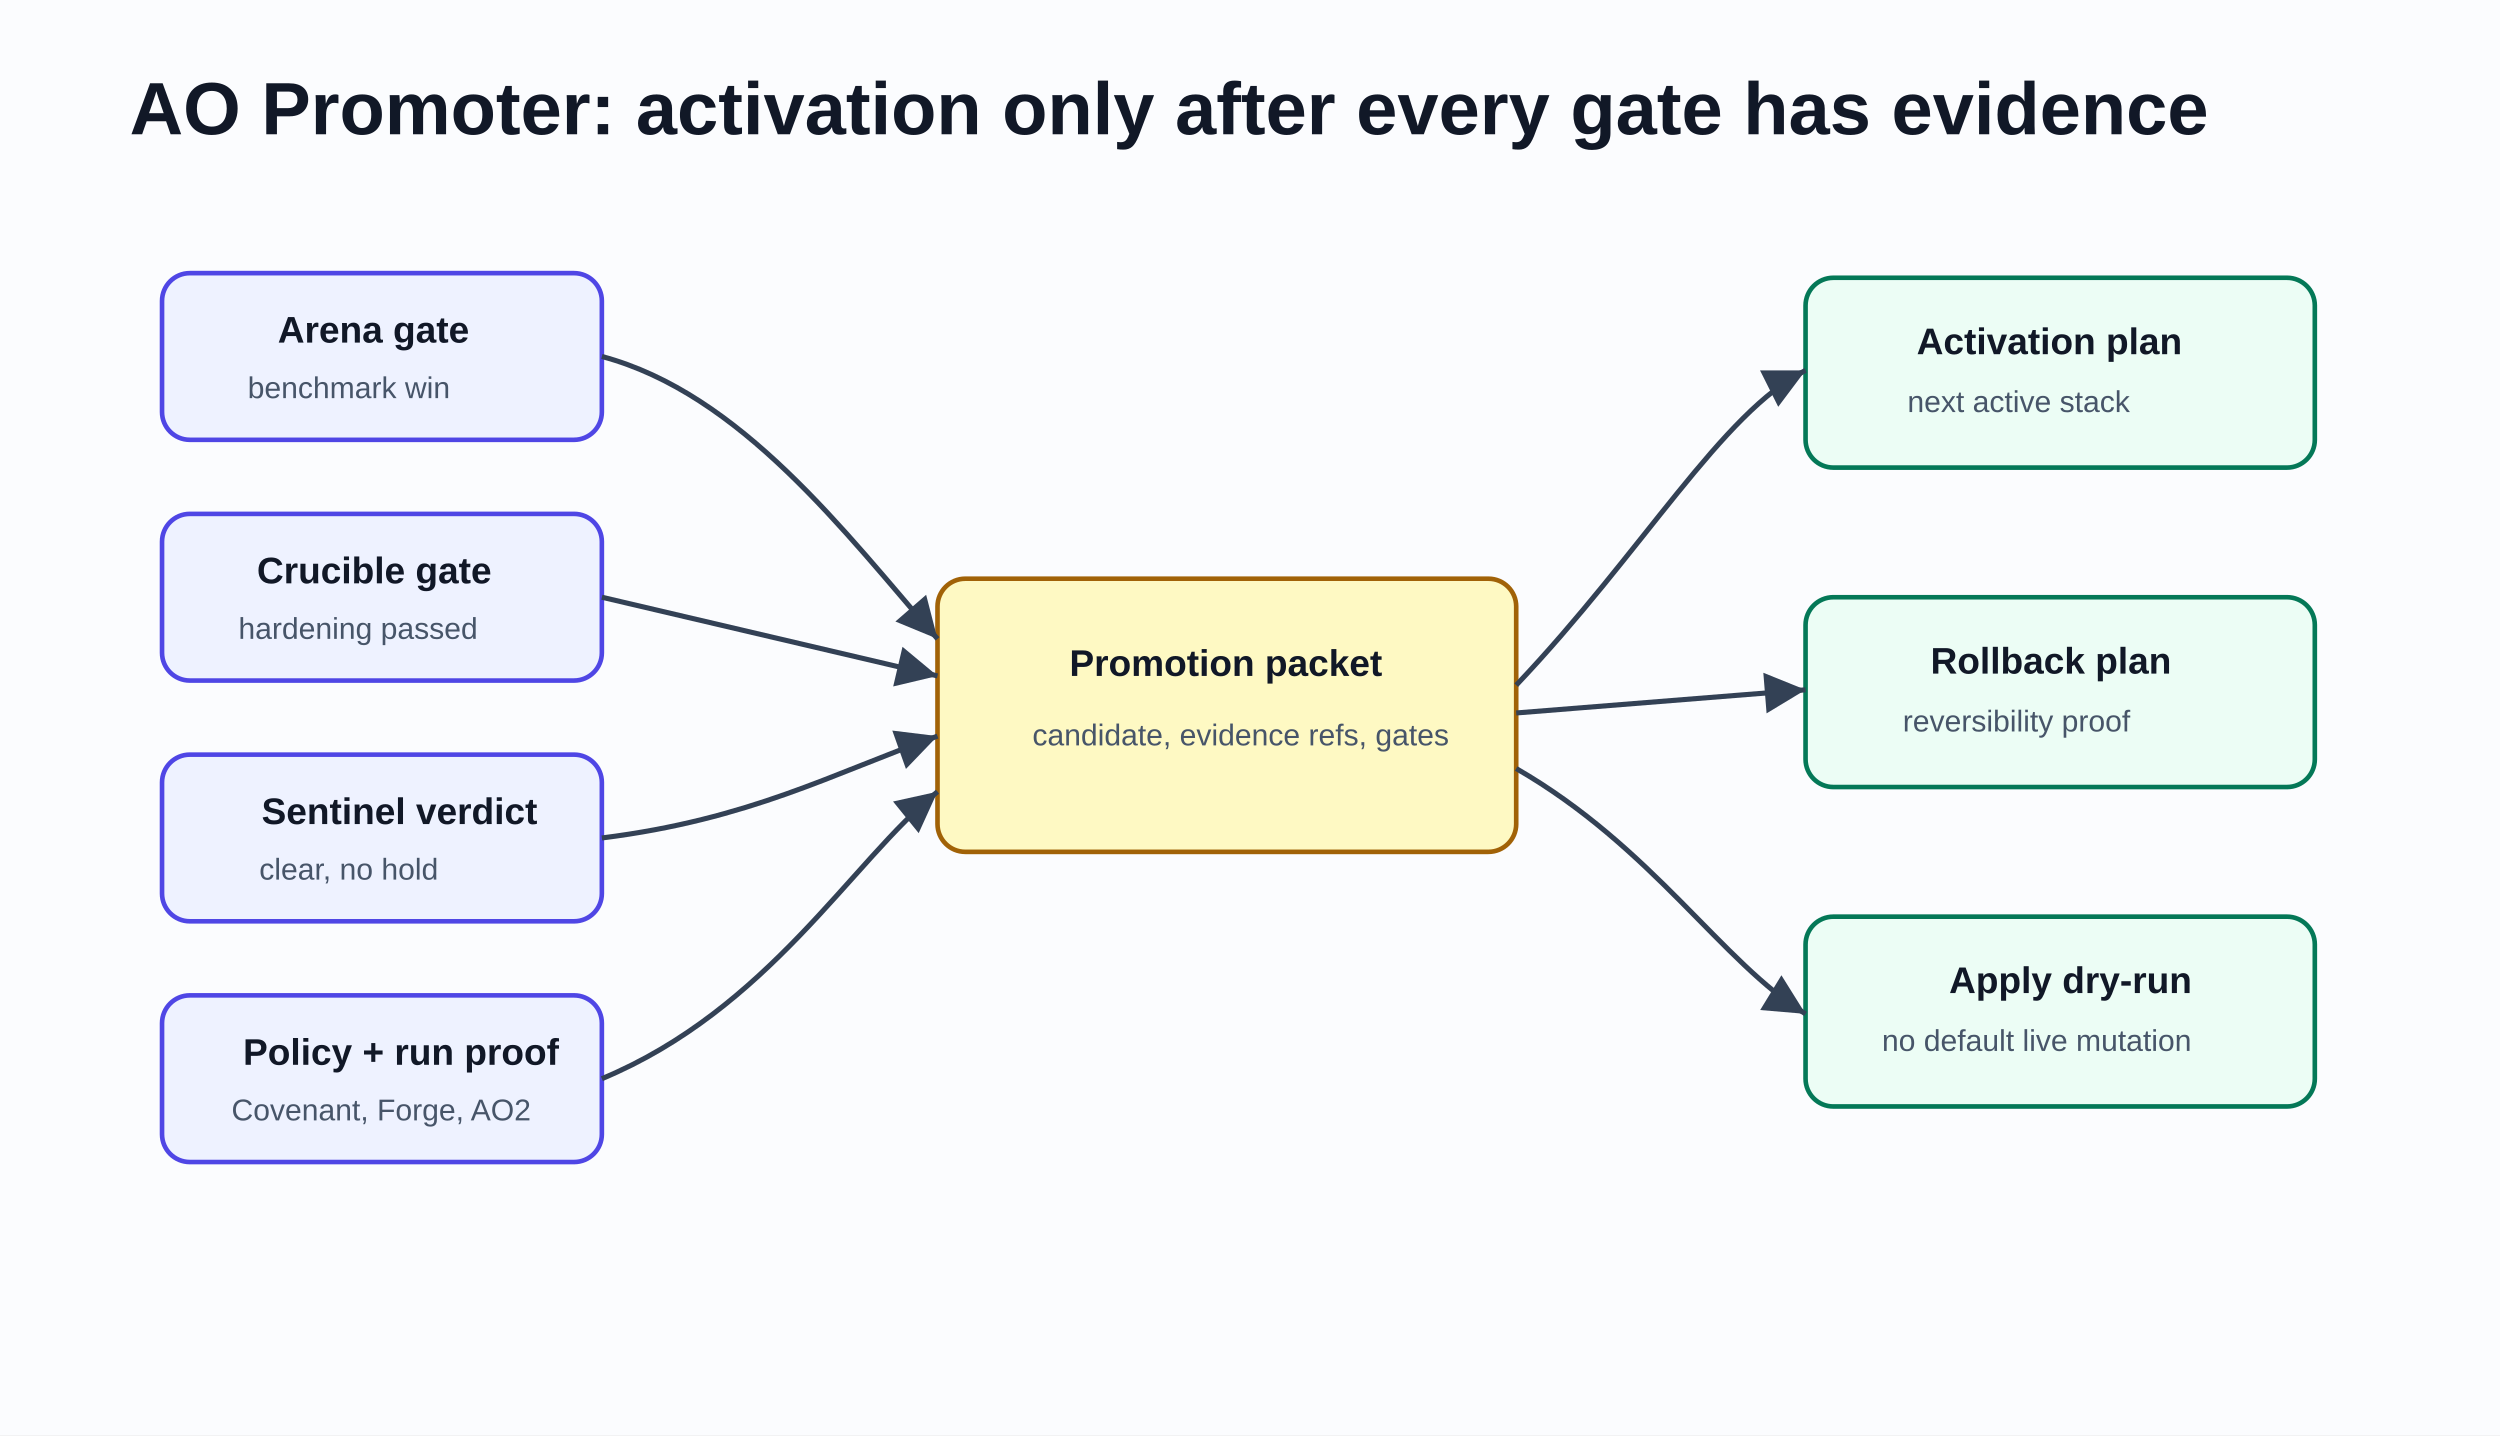
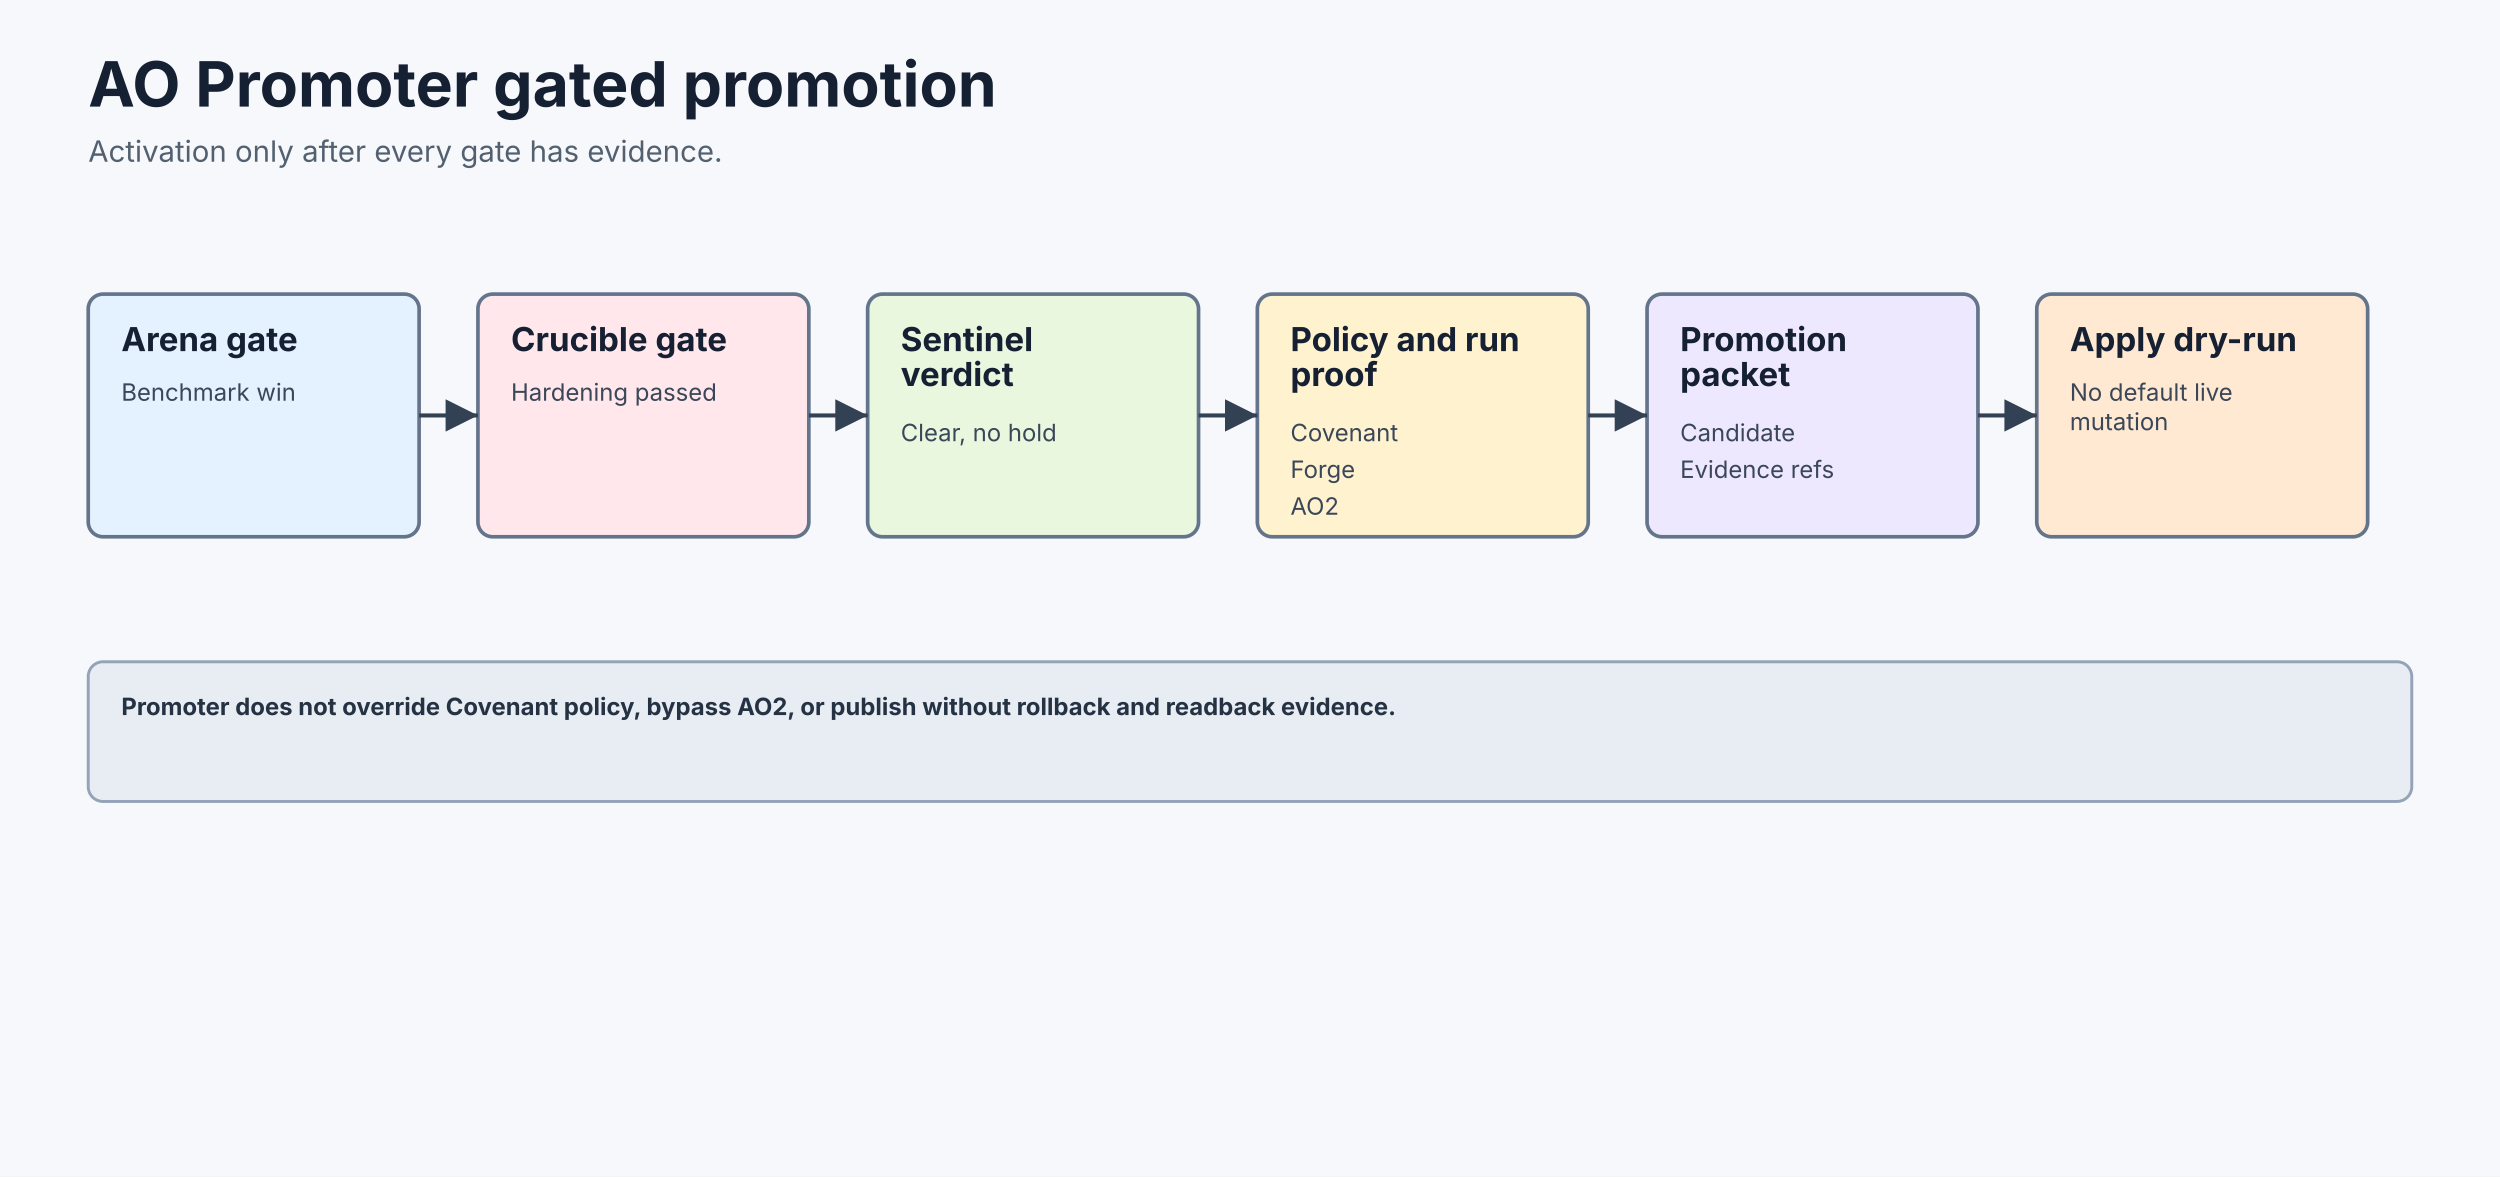
- <svg xmlns="http://www.w3.org/2000/svg" width="1080" height="620" viewBox="0 0 1080 620" role="img" aria-labelledby="title desc">
+ <svg xmlns="http://www.w3.org/2000/svg" width="1360" height="640" viewBox="0 0 1360 640" role="img" aria-labelledby="title desc">
  <defs>
    <marker id="arrow" markerWidth="12" markerHeight="12" refX="10" refY="6" orient="auto">
      <path d="M2,2 L10,6 L2,10 Z" fill="#334155" />
    </marker>
    <style>
-       .bg { fill: #fbfcfe; }
-       .title { font: 700 32px Arial, sans-serif; fill: #111827; }
-       .input { fill: #eef2ff; stroke: #4f46e5; stroke-width: 2; rx: 12; }
-       .gate { fill: #fef9c3; stroke: #a16207; stroke-width: 2; rx: 12; }
-       .out { fill: #ecfdf5; stroke: #047857; stroke-width: 2; rx: 12; }
-       .text { font: 700 16px Arial, sans-serif; fill: #111827; }
-       .small { font: 400 13px Arial, sans-serif; fill: #475569; }
+       .bg { fill: #f6f8fb; }
+       .title { font: 700 34px Inter, Arial, sans-serif; fill: #162033; }
+       .subtitle { font: 400 16px Inter, Arial, sans-serif; fill: #526070; }
+       .band { rx: 8; }
+       .bandText { font: 700 14px Inter, Arial, sans-serif; fill: #ffffff; letter-spacing: 0; }
+       .card { stroke-width: 2; rx: 8; }
+       .note { stroke-width: 1.6; rx: 8; }
+       .cardTitle { font: 700 18px Inter, Arial, sans-serif; fill: #162033; }
+       .body { font: 500 15px Inter, Arial, sans-serif; fill: #162033; }
+       .small { font: 400 13px Inter, Arial, sans-serif; fill: #3a4758; }
+       .smallStrong { font: 700 13px Inter, Arial, sans-serif; fill: #253244; }
+       .label { font: 700 11px Inter, Arial, sans-serif; fill: #263447; }
+       .chip { fill: #ffffff; stroke: #cbd5e1; stroke-width: 1; rx: 7; }
      .arrow { stroke: #334155; stroke-width: 2.2; fill: none; marker-end: url(#arrow); }
+       .dash { stroke: #64748b; stroke-width: 2; stroke-dasharray: 7 7; fill: none; marker-end: url(#arrow); }
+       .soft { stroke: #94a3b8; stroke-width: 1.7; fill: none; marker-end: url(#arrow); }
+       .cell { stroke: #cbd5e1; stroke-width: 1.4; }
+       .cellHead { font: 700 14px Inter, Arial, sans-serif; fill: #162033; }
+       .cellText { font: 400 12px Inter, Arial, sans-serif; fill: #39485a; }
    </style>
  </defs>
-   <rect class="bg" width="1080" height="620" />
-   <text class="title" x="56" y="58">AO Promoter: activation only after every gate has evidence</text>
-   <rect class="input" x="70" y="118" width="190" height="72" />
-   <text class="text" x="120" y="148">Arena gate</text>
-   <text class="small" x="107" y="172">benchmark win</text>
-   <rect class="input" x="70" y="222" width="190" height="72" />
-   <text class="text" x="111" y="252">Crucible gate</text>
-   <text class="small" x="103" y="276">hardening passed</text>
-   <rect class="input" x="70" y="326" width="190" height="72" />
-   <text class="text" x="113" y="356">Sentinel verdict</text>
-   <text class="small" x="112" y="380">clear, no hold</text>
-   <rect class="input" x="70" y="430" width="190" height="72" />
-   <text class="text" x="105" y="460">Policy + run proof</text>
-   <text class="small" x="100" y="484">Covenant, Forge, AO2</text>
-   <rect class="gate" x="405" y="250" width="250" height="118" />
-   <text class="text" x="462" y="292">Promotion packet</text>
-   <text class="small" x="446" y="322">candidate, evidence refs, gates</text>
-   <rect class="out" x="780" y="120" width="220" height="82" />
-   <text class="text" x="828" y="153">Activation plan</text>
-   <text class="small" x="824" y="178">next active stack</text>
-   <rect class="out" x="780" y="258" width="220" height="82" />
-   <text class="text" x="834" y="291">Rollback plan</text>
-   <text class="small" x="822" y="316">reversibility proof</text>
-   <rect class="out" x="780" y="396" width="220" height="82" />
-   <text class="text" x="842" y="429">Apply dry-run</text>
-   <text class="small" x="813" y="454">no default live mutation</text>
-   <path class="arrow" d="M260 154 C320 170 365 230 405 276" />
-   <path class="arrow" d="M260 258 L405 292" />
-   <path class="arrow" d="M260 362 C324 354 360 334 405 318" />
-   <path class="arrow" d="M260 466 C332 436 368 372 405 342" />
-   <path class="arrow" d="M655 296 C710 238 744 178 780 160" />
-   <path class="arrow" d="M655 308 L780 298" />
-   <path class="arrow" d="M655 332 C714 366 744 416 780 438" />
+   <rect class="bg" width="1360" height="640" />
+   <text class="title" x="48" y="58">AO Promoter gated promotion</text>
+   <text class="subtitle" x="48" y="88">Activation only after every gate has evidence.</text>
+   <rect class="card" x="48" y="160" width="180" height="132" fill="#e4f1ff" stroke="#64748b" />
+   <text class="cardTitle" x="66" y="191">Arena gate</text>
+   <text class="small" x="66" y="218">Benchmark win</text>
+   <rect class="card" x="260" y="160" width="180" height="132" fill="#ffe7ec" stroke="#64748b" />
+   <text class="cardTitle" x="278" y="191">Crucible gate</text>
+   <text class="small" x="278" y="218">Hardening passed</text>
+   <path class="arrow" d="M228 226 L260 226" />
+   <rect class="card" x="472" y="160" width="180" height="132" fill="#e9f7df" stroke="#64748b" />
+   <text class="cardTitle" x="490" y="191">
+     <tspan x="490" dy="0">Sentinel</tspan>
+     <tspan x="490" dy="19">verdict</tspan>
+   </text>
+   <text class="small" x="490" y="240">Clear, no hold</text>
+   <path class="arrow" d="M440 226 L472 226" />
+   <rect class="card" x="684" y="160" width="180" height="132" fill="#fff2cf" stroke="#64748b" />
+   <text class="cardTitle" x="702" y="191">
+     <tspan x="702" dy="0">Policy and run</tspan>
+     <tspan x="702" dy="19">proof</tspan>
+   </text>
+   <text class="small" x="702" y="240">Covenant</text>
+   <text class="small" x="702" y="260">Forge</text>
+   <text class="small" x="702" y="280">AO2</text>
+   <path class="arrow" d="M652 226 L684 226" />
+   <rect class="card" x="896" y="160" width="180" height="132" fill="#eee8ff" stroke="#64748b" />
+   <text class="cardTitle" x="914" y="191">
+     <tspan x="914" dy="0">Promotion</tspan>
+     <tspan x="914" dy="19">packet</tspan>
+   </text>
+   <text class="small" x="914" y="240">Candidate</text>
+   <text class="small" x="914" y="260">Evidence refs</text>
+   <path class="arrow" d="M864 226 L896 226" />
+   <rect class="card" x="1108" y="160" width="180" height="132" fill="#ffe9d2" stroke="#64748b" />
+   <text class="cardTitle" x="1126" y="191">Apply dry-run</text>
+   <text class="small" x="1126" y="218">
+     <tspan x="1126" dy="0">No default live</tspan>
+     <tspan x="1126" dy="16">mutation</tspan>
+   </text>
+   <path class="arrow" d="M1076 226 L1108 226" />
+   <rect class="note" x="48" y="360" width="1264" height="76" fill="#e8edf3" stroke="#94a3b8" />
+   <text class="smallStrong" x="66" y="389">Promoter does not override Covenant policy, bypass AO2, or publish without rollback and readback evidence.</text>
</svg>
